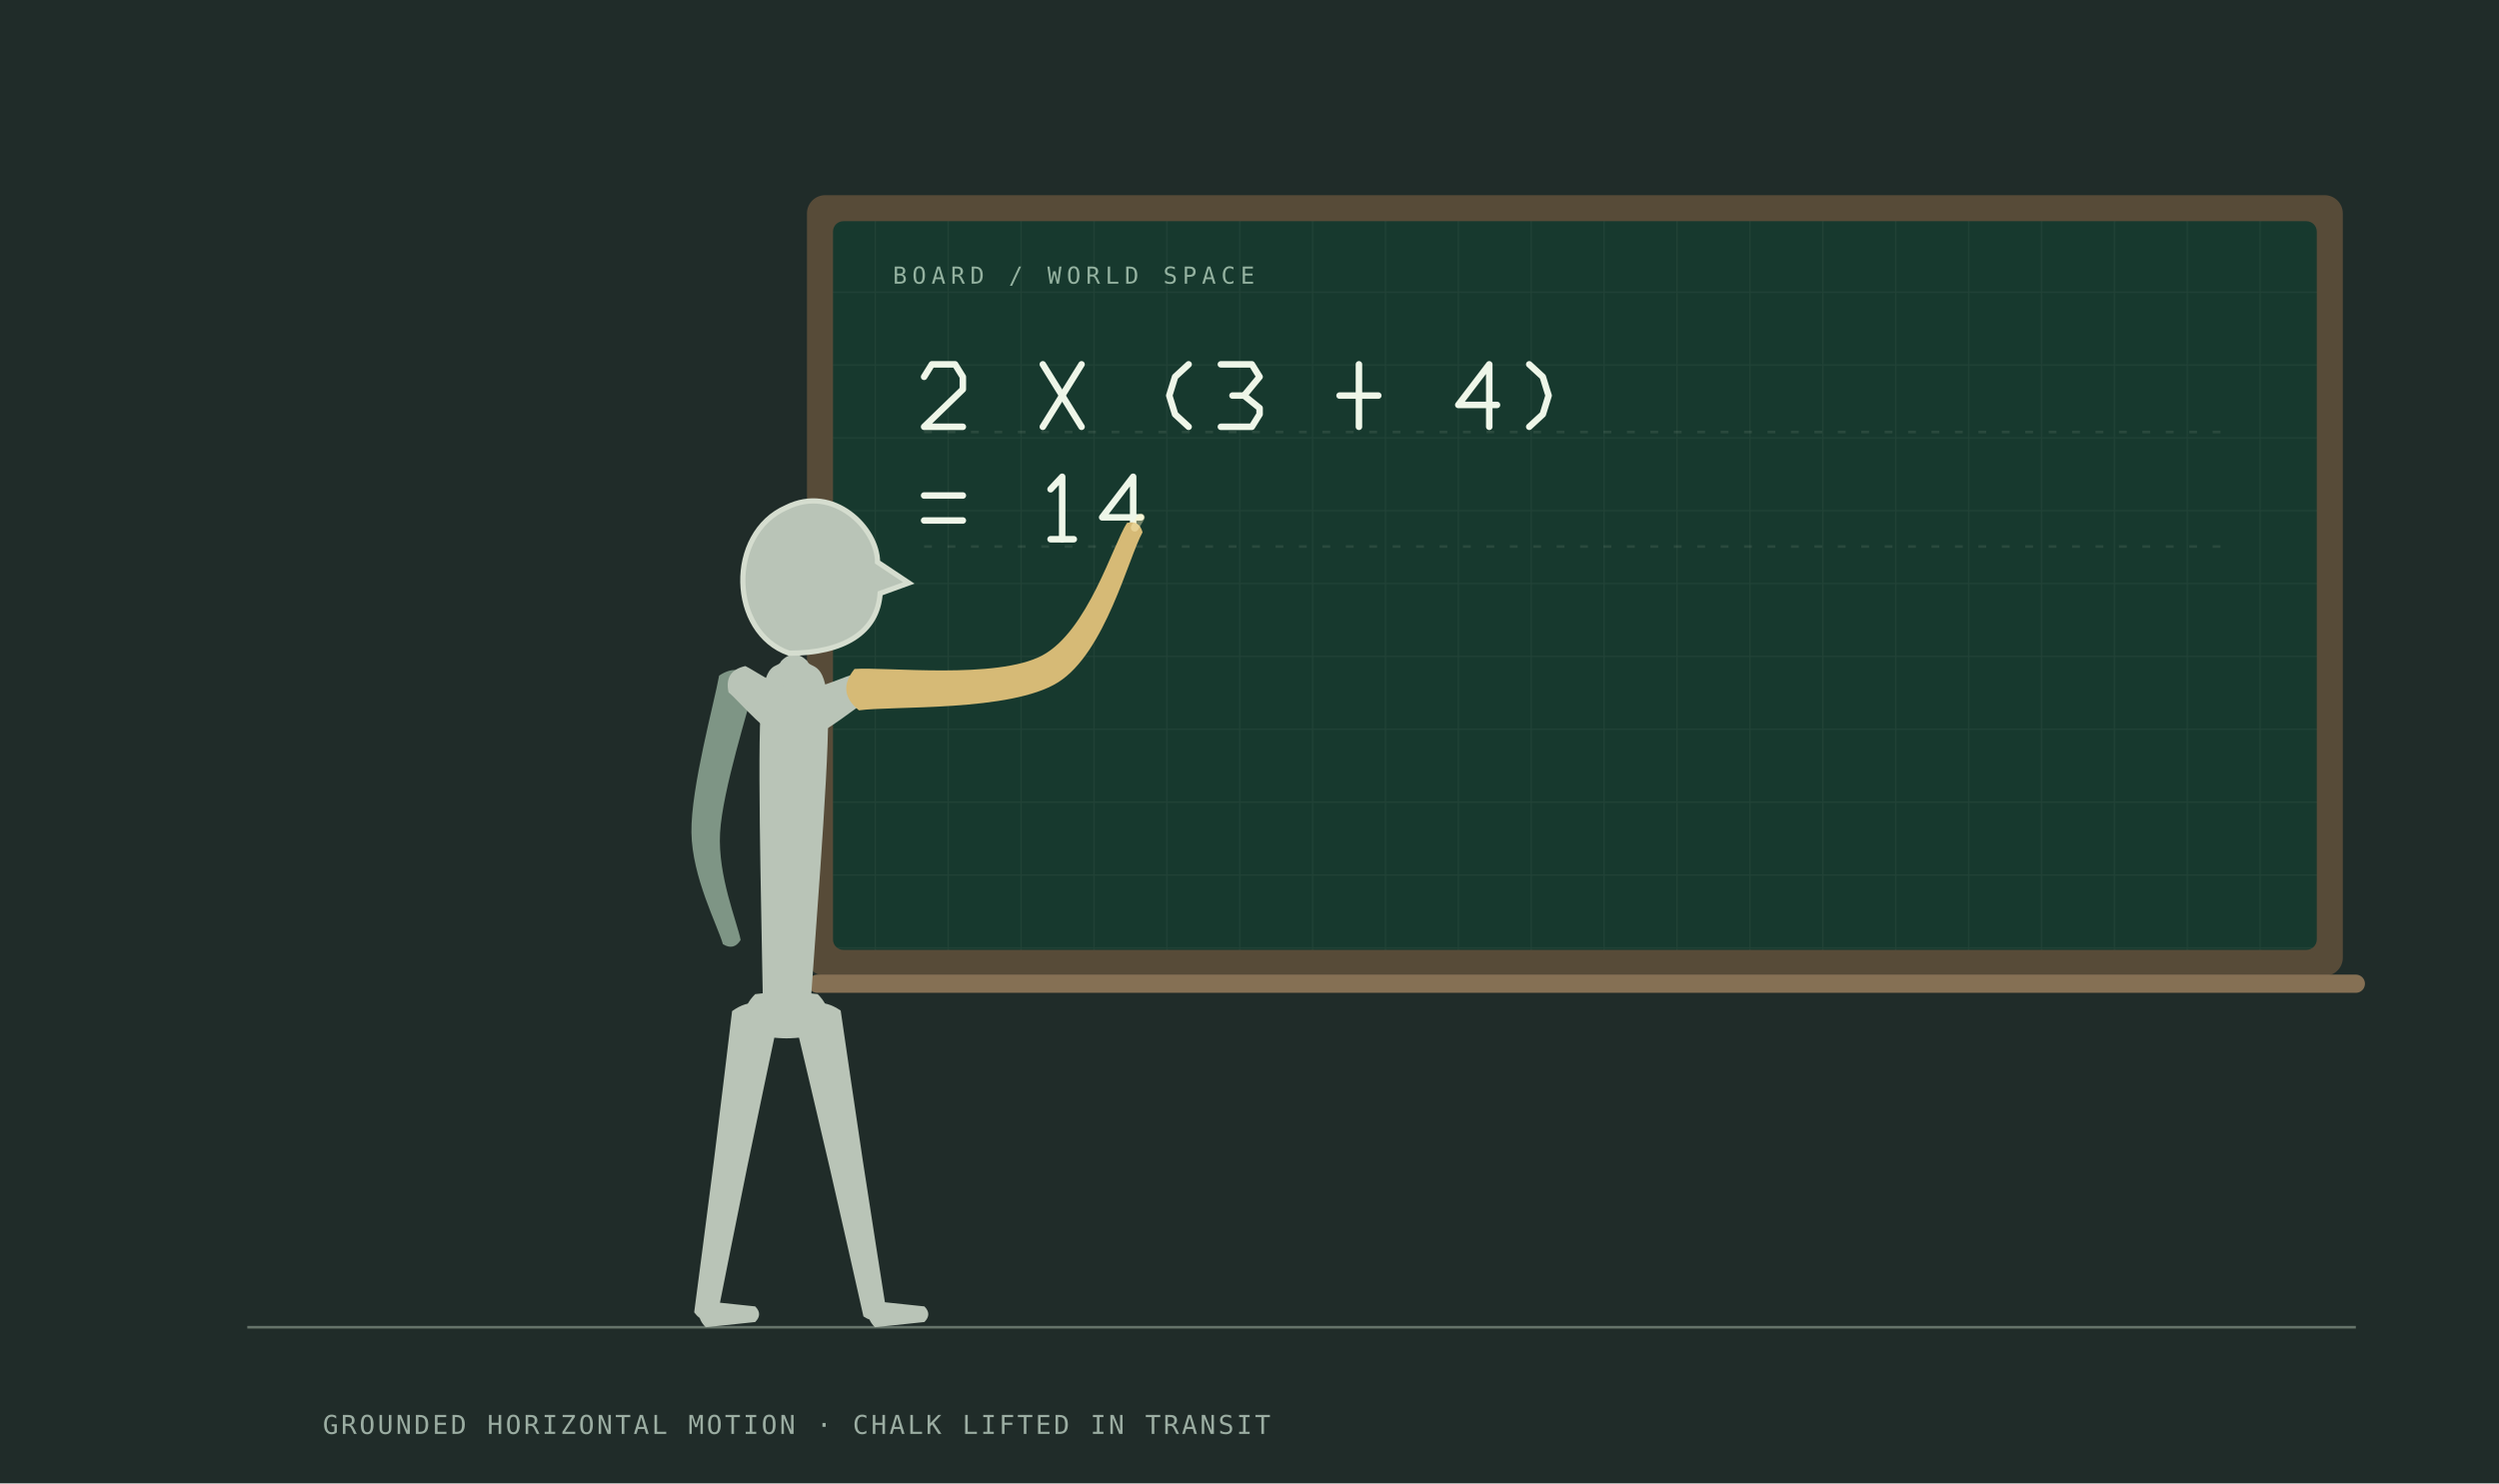
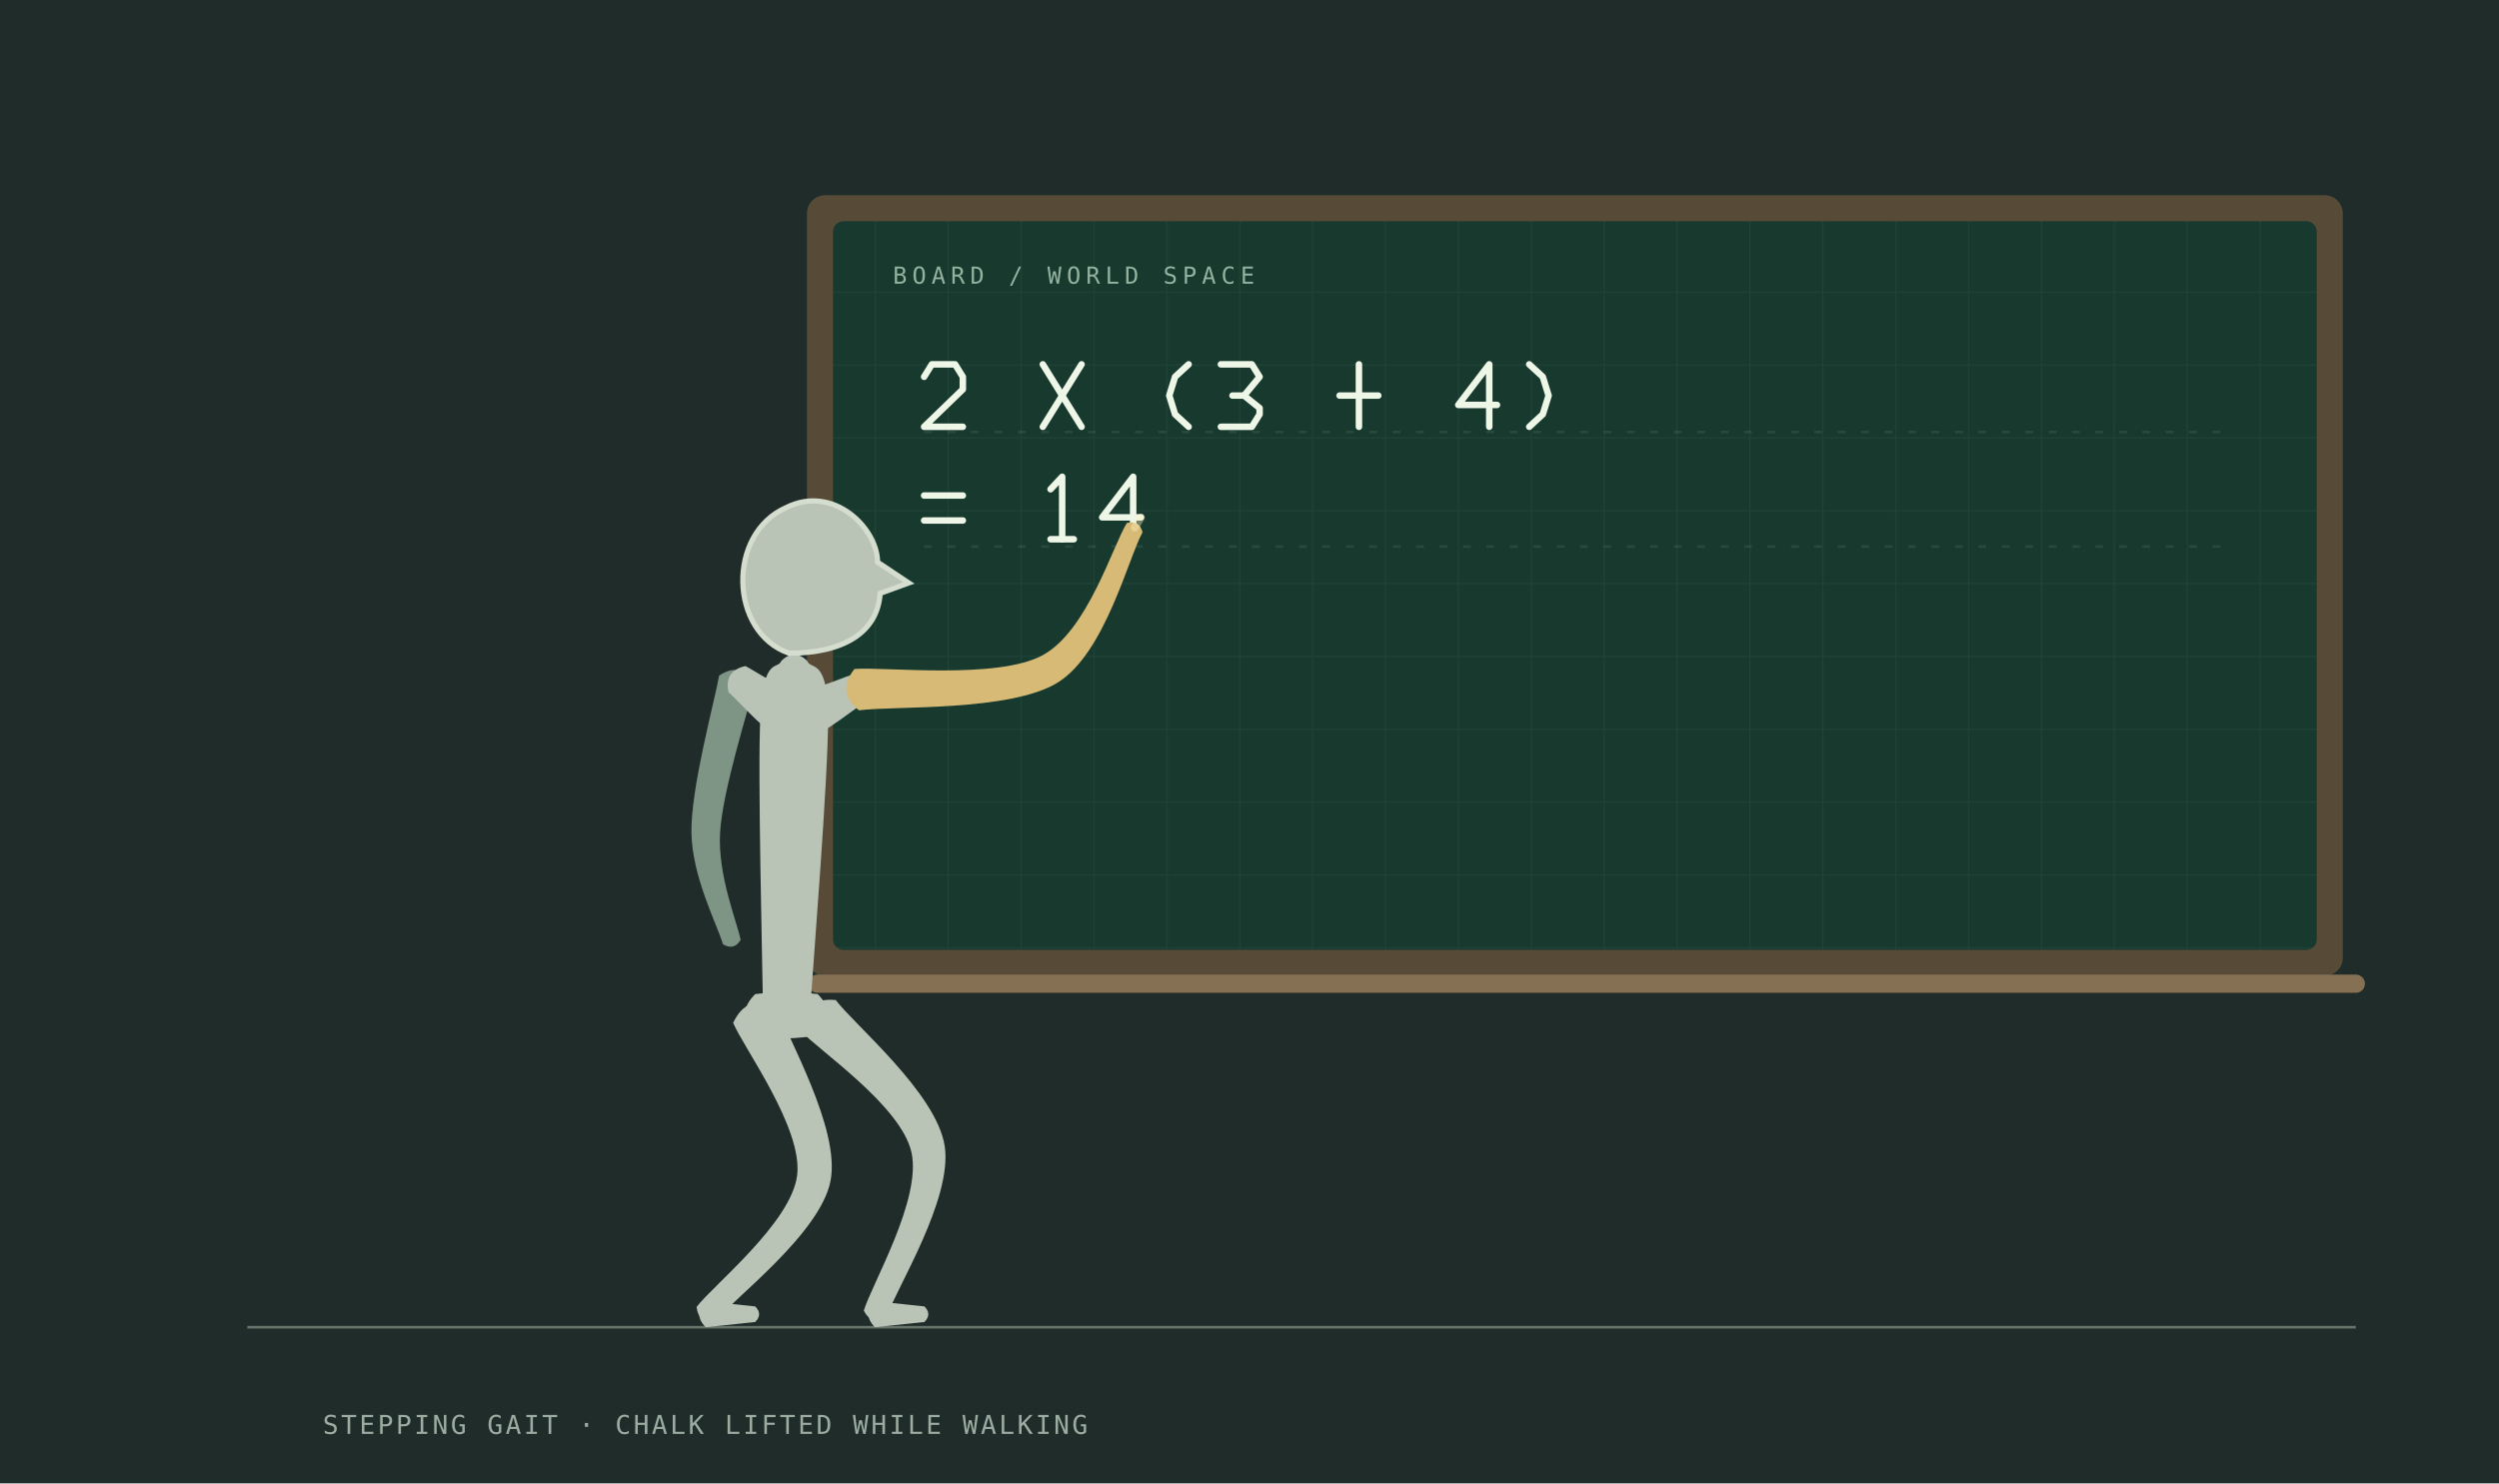
<svg xmlns="http://www.w3.org/2000/svg" id="scene" viewBox="0 0 960 570" role="img" aria-label="Rear-facing figure repositioning horizontally to write with a short right arm at fixed board coordinates">
  <rect width="960" height="570" fill="#202c29" />
  <defs>
    <pattern id="board-grid" width="28" height="28" patternUnits="userSpaceOnUse">
      <path d="M28 0H0V28" fill="none" stroke="#cfdec9" stroke-opacity=".055" />
    </pattern>
  </defs>
  <path d="M95 510H905" stroke="#66746a" stroke-width="1" />
  <rect x="310" y="75" width="590" height="300" rx="7" fill="#574b38" />
  <rect x="320" y="85" width="570" height="280" rx="4" fill="#17392e" />
  <rect x="320" y="85" width="570" height="280" rx="4" fill="url(#board-grid)" />
  <path d="M314 378H905" stroke="#857054" stroke-width="7" stroke-linecap="round" />
  <path d="M355 166H855M355 210H855" stroke="#d2dec9" stroke-opacity=".1" stroke-dasharray="3 6" />
  <text x="343" y="109" fill="#94b2a0" font-family="monospace" font-size="9" letter-spacing="2">BOARD / WORLD SPACE</text>
  <g>
    <g data-layer="chalk">
      <g>
        <path fill="none" stroke="#eef6e8" stroke-width="2.5" stroke-linecap="round" stroke-linejoin="round" d="M355,144.8L355.992,143.2M355.992,143.2L356.984,141.6M356.984,141.6L357.976,140M357.976,140L359.762,140M359.762,140L361.547,140M361.547,140L363.333,140M363.333,140L365.118,140M365.118,140L366.904,140M366.904,140L367.896,141.6M367.896,141.6L368.888,143.2M368.888,143.2L369.88,144.8M369.88,144.8L369.88,146.4M369.88,146.4L369.88,148M369.88,148L369.88,149.6M369.88,149.6L368.527,150.909M368.527,150.909L367.175,152.218M367.175,152.218L365.822,153.527M365.822,153.527L364.469,154.836M364.469,154.836L363.116,156.145M363.116,156.145L361.764,157.455M361.764,157.455L360.411,158.764M360.411,158.764L359.058,160.073M359.058,160.073L357.705,161.382M357.705,161.382L356.353,162.691M356.353,162.691L355,164M355,164L356.86,164M356.86,164L358.72,164M358.72,164L360.58,164M360.58,164L362.44,164M362.44,164L364.3,164M364.3,164L366.16,164M366.16,164L368.02,164M368.02,164L369.88,164" />
        <g fill="#eef6e8" font-family="Chalkboard, Chalkboard SE, cursive" />
      </g>
      <g>
        <path fill="none" stroke="#eef6e8" stroke-width="2.5" stroke-linecap="round" stroke-linejoin="round" d="M400.6,140L401.592,141.6M401.592,141.6L402.584,143.2M402.584,143.2L403.576,144.8M403.576,144.8L404.568,146.4M404.568,146.4L405.56,148M405.56,148L406.552,149.6M406.552,149.6L407.544,151.2M407.544,151.2L408.536,152.8M408.536,152.8L409.528,154.4M409.528,154.4L410.52,156M410.52,156L411.512,157.6M411.512,157.6L412.504,159.2M412.504,159.2L413.496,160.8M413.496,160.8L414.488,162.4M414.488,162.4L415.48,164" />
        <g fill="#eef6e8" font-family="Chalkboard, Chalkboard SE, cursive" />
      </g>
      <g>
        <path fill="none" stroke="#eef6e8" stroke-width="2.5" stroke-linecap="round" stroke-linejoin="round" d="M415.48,140L414.488,141.6M414.488,141.6L413.496,143.2M413.496,143.2L412.504,144.8M412.504,144.8L411.512,146.4M411.512,146.4L410.52,148M410.52,148L409.528,149.6M409.528,149.6L408.536,151.2M408.536,151.2L407.544,152.8M407.544,152.8L406.552,154.4M406.552,154.4L405.56,156M405.56,156L404.568,157.6M404.568,157.6L403.576,159.2M403.576,159.2L402.584,160.8M402.584,160.8L401.592,162.4M401.592,162.4L400.6,164" />
        <g fill="#eef6e8" font-family="Chalkboard, Chalkboard SE, cursive" />
      </g>
      <g>
        <path fill="none" stroke="#eef6e8" stroke-width="2.5" stroke-linecap="round" stroke-linejoin="round" d="M456.616,140L455.314,141.2M455.314,141.2L454.012,142.4M454.012,142.4L452.71,143.6M452.71,143.6L451.408,144.8M451.408,144.8L450.85,146.6M450.85,146.6L450.292,148.4M450.292,148.4L449.734,150.2M449.734,150.2L449.176,152M449.176,152L449.734,153.8M449.734,153.8L450.292,155.6M450.292,155.6L450.85,157.4M450.85,157.4L451.408,159.2M451.408,159.2L452.71,160.4M452.71,160.4L454.012,161.6M454.012,161.6L455.314,162.8M455.314,162.8L456.616,164" />
        <g fill="#eef6e8" font-family="Chalkboard, Chalkboard SE, cursive" />
      </g>
      <g>
        <path fill="none" stroke="#eef6e8" stroke-width="2.5" stroke-linecap="round" stroke-linejoin="round" d="M469,140L470.984,140M470.984,140L472.968,140M472.968,140L474.952,140M474.952,140L476.936,140M476.936,140L478.92,140M478.92,140L480.904,140M480.904,140L481.896,141.6M481.896,141.6L482.888,143.2M482.888,143.2L483.88,144.8M483.88,144.8L482.69,146.24M482.69,146.24L481.499,147.68M481.499,147.68L480.309,149.12M480.309,149.12L479.118,150.56M479.118,150.56L477.928,152M477.928,152L479.416,153.2M479.416,153.2L480.904,154.4M480.904,154.4L482.392,155.6M482.392,155.6L483.88,156.8M483.88,156.8L483.88,158M483.88,158L483.88,159.2M483.88,159.2L482.888,160.8M482.888,160.8L481.896,162.4M481.896,162.4L480.904,164M480.904,164L478.92,164M478.92,164L476.936,164M476.936,164L474.952,164M474.952,164L472.968,164M472.968,164L470.984,164M470.984,164L469,164" />
        <g fill="#eef6e8" font-family="Chalkboard, Chalkboard SE, cursive" />
      </g>
      <g>
        <path fill="none" stroke="#eef6e8" stroke-width="2.5" stroke-linecap="round" stroke-linejoin="round" d="M473.464,152L474.952,152M474.952,152L476.44,152M476.44,152L477.928,152" />
        <g fill="#eef6e8" font-family="Chalkboard, Chalkboard SE, cursive" />
      </g>
      <g>
        <path fill="none" stroke="#eef6e8" stroke-width="2.5" stroke-linecap="round" stroke-linejoin="round" d="M514.6,152L516.46,152M516.46,152L518.32,152M518.32,152L520.18,152M520.18,152L522.04,152M522.04,152L523.9,152M523.9,152L525.76,152M525.76,152L527.62,152M527.62,152L529.48,152" />
        <g fill="#eef6e8" font-family="Chalkboard, Chalkboard SE, cursive" />
      </g>
      <g>
        <path fill="none" stroke="#eef6e8" stroke-width="2.5" stroke-linecap="round" stroke-linejoin="round" d="M522.04,140L522.04,142M522.04,142L522.04,144M522.04,144L522.04,146M522.04,146L522.04,148M522.04,148L522.04,150M522.04,150L522.04,152M522.04,152L522.04,154M522.04,154L522.04,156M522.04,156L522.04,158M522.04,158L522.04,160M522.04,160L522.04,162M522.04,162L522.04,164" />
        <g fill="#eef6e8" font-family="Chalkboard, Chalkboard SE, cursive" />
      </g>
      <g>
        <path fill="none" stroke="#eef6e8" stroke-width="2.5" stroke-linecap="round" stroke-linejoin="round" d="M572.104,164L572.104,162M572.104,162L572.104,160M572.104,160L572.104,158M572.104,158L572.104,156M572.104,156L572.104,154M572.104,154L572.104,152M572.104,152L572.104,150M572.104,150L572.104,148M572.104,148L572.104,146M572.104,146L572.104,144M572.104,144L572.104,142M572.104,142L572.104,140M572.104,140L570.914,141.56M570.914,141.56L569.723,143.12M569.723,143.12L568.533,144.68M568.533,144.68L567.342,146.24M567.342,146.24L566.152,147.8M566.152,147.8L564.962,149.36M564.962,149.36L563.771,150.92M563.771,150.92L562.581,152.48M562.581,152.48L561.39,154.04M561.39,154.04L560.2,155.6M560.2,155.6L562.06,155.6M562.06,155.6L563.92,155.6M563.92,155.6L565.78,155.6M565.78,155.6L567.64,155.6M567.64,155.6L569.5,155.6M569.5,155.6L571.36,155.6M571.36,155.6L573.22,155.6M573.22,155.6L575.08,155.6" />
        <g fill="#eef6e8" font-family="Chalkboard, Chalkboard SE, cursive" />
      </g>
      <g>
        <path fill="none" stroke="#eef6e8" stroke-width="2.5" stroke-linecap="round" stroke-linejoin="round" d="M587.464,140L588.766,141.2M588.766,141.2L590.068,142.4M590.068,142.4L591.37,143.6M591.37,143.6L592.672,144.8M592.672,144.8L593.23,146.6M593.23,146.6L593.788,148.4M593.788,148.4L594.346,150.2M594.346,150.2L594.904,152M594.904,152L594.346,153.8M594.346,153.8L593.788,155.6M593.788,155.6L593.23,157.4M593.23,157.4L592.672,159.2M592.672,159.2L591.37,160.4M591.37,160.4L590.068,161.6M590.068,161.6L588.766,162.8M588.766,162.8L587.464,164" />
        <g fill="#eef6e8" font-family="Chalkboard, Chalkboard SE, cursive" />
      </g>
      <g>
        <path fill="none" stroke="#eef6e8" stroke-width="2.5" stroke-linecap="round" stroke-linejoin="round" d="M355,190.4L356.86,190.4M356.86,190.4L358.72,190.4M358.72,190.4L360.58,190.4M360.58,190.4L362.44,190.4M362.44,190.4L364.3,190.4M364.3,190.4L366.16,190.4M366.16,190.4L368.02,190.4M368.02,190.4L369.88,190.4" />
        <g fill="#eef6e8" font-family="Chalkboard, Chalkboard SE, cursive" />
      </g>
      <g>
        <path fill="none" stroke="#eef6e8" stroke-width="2.5" stroke-linecap="round" stroke-linejoin="round" d="M355,200L356.86,200M356.86,200L358.72,200M358.72,200L360.58,200M360.58,200L362.44,200M362.44,200L364.3,200M364.3,200L366.16,200M366.16,200L368.02,200M368.02,200L369.88,200" />
        <g fill="#eef6e8" font-family="Chalkboard, Chalkboard SE, cursive" />
      </g>
      <g>
        <path fill="none" stroke="#eef6e8" stroke-width="2.5" stroke-linecap="round" stroke-linejoin="round" d="M403.576,188L404.692,186.8M404.692,186.8L405.808,185.6M405.808,185.6L406.924,184.4M406.924,184.4L408.04,183.2M408.04,183.2L408.04,185.2M408.04,185.2L408.04,187.2M408.04,187.2L408.04,189.2M408.04,189.2L408.04,191.2M408.04,191.2L408.04,193.2M408.04,193.2L408.04,195.2M408.04,195.2L408.04,197.2M408.04,197.2L408.04,199.2M408.04,199.2L408.04,201.2M408.04,201.2L408.04,203.2M408.04,203.2L408.04,205.2M408.04,205.2L408.04,207.2" />
        <g fill="#eef6e8" font-family="Chalkboard, Chalkboard SE, cursive" />
      </g>
      <g>
        <path fill="none" stroke="#eef6e8" stroke-width="2.5" stroke-linecap="round" stroke-linejoin="round" d="M403.576,207.2L405.362,207.2M405.362,207.2L407.147,207.2M407.147,207.2L408.933,207.2M408.933,207.2L410.718,207.2M410.718,207.2L412.504,207.2" />
        <g fill="#eef6e8" font-family="Chalkboard, Chalkboard SE, cursive" />
      </g>
      <g>
        <path fill="none" stroke="#eef6e8" stroke-width="2.5" stroke-linecap="round" stroke-linejoin="round" d="M435.304,207.2L435.304,205.2M435.304,205.2L435.304,203.2M435.304,203.2L435.304,201.2M435.304,201.2L435.304,199.2M435.304,199.2L435.304,197.2M435.304,197.2L435.304,195.2M435.304,195.2L435.304,193.2M435.304,193.2L435.304,191.2M435.304,191.2L435.304,189.2M435.304,189.2L435.304,187.2M435.304,187.2L435.304,185.2M435.304,185.2L435.304,183.2M435.304,183.2L434.114,184.76M434.114,184.76L432.923,186.32M432.923,186.32L431.733,187.88M431.733,187.88L430.542,189.44M430.542,189.44L429.352,191M429.352,191L428.162,192.56M428.162,192.56L426.971,194.12M426.971,194.12L425.781,195.68M425.781,195.68L424.59,197.24M424.59,197.24L423.4,198.8M423.4,198.8L425.26,198.8M425.26,198.8L427.12,198.8M427.12,198.8L428.98,198.8M428.98,198.8L430.84,198.8M430.84,198.8L432.7,198.8M432.7,198.8L434.56,198.8M434.56,198.8L436.42,198.8M436.42,198.8L438.28,198.8" />
        <g fill="#eef6e8" font-family="Chalkboard, Chalkboard SE, cursive" />
      </g>
      <g>
        <path fill="none" stroke="#eef6e8" stroke-width="2.5" stroke-linecap="round" stroke-linejoin="round" d="" />
        <g fill="#eef6e8" font-family="Chalkboard, Chalkboard SE, cursive" />
      </g>
    </g>
    <g data-layer="body" transform="translate(305.1129,505) scale(1)" data-view="rear-three-quarter-facing-right">
      <path data-part="left-arm" d="M-28.86,-245.395C-30.633,-235.347 -39.741,-202.31 -39.499,-185.109C-39.256,-167.908 -29.421,-149.343 -27.405,-142.189Q-23.189,-139.595 -20.595,-143.811C-21.913,-150.657 -29.41,-168.425 -28.501,-184.891C-27.592,-201.357 -17.367,-232.986 -15.14,-242.605Q-20.605,-250.86 -28.86,-245.395Z" fill="#7e9585" />
-       <path data-part="left-leg" d="M-23.88,-116.467C-25.052,-106.816 -28.486,-77.848 -30.913,-58.56C-33.34,-39.271 -37.185,-10.371 -38.44,-0.734Q-34.734,4.44 -29.56,0.734C-27.648,-8.795 -21.994,-37.396 -18.087,-56.44C-14.18,-75.485 -8.115,-104.018 -6.12,-113.533Q-13.533,-123.88 -23.88,-116.467Z" fill="#b9c4b7" />
-       <path data-part="right-leg" d="M0.16,-113.309C2.403,-103.804 9.212,-75.304 13.616,-56.279C18.019,-37.253 24.419,-8.675 26.58,0.846Q31.846,4.42 35.42,-0.846C33.914,-10.492 29.314,-39.414 26.384,-58.721C23.454,-78.029 19.264,-107.029 17.84,-116.691Q7.309,-123.84 0.16,-113.309Z" fill="#b9c4b7" />
+       <path data-part="left-leg" d="M-23.472,-111.963C-19.378,-102.181 3.435,-71.465 1.094,-53.271C-1.248,-35.078 -31.087,-11.212 -37.523,-2.8Q-36.8,3.523 -30.477,2.8C-23.078,-6.192 9.928,-31.013 13.92,-51.152C17.911,-71.292 -3.12,-106.889 -6.528,-118.037Q-18.037,-123.472 -23.472,-111.963Z" fill="#b9c4b7" />
+       <path data-part="right-leg" d="M2.052,-109.28C9.211,-101.447 40.899,-80.268 45.01,-62.284C49.12,-44.3 29.765,-11.527 26.716,-1.376Q29.624,4.284 35.284,1.376C39.033,-9.641 61.001,-44.378 57.778,-64.727C54.555,-85.076 22.92,-111.388 15.948,-120.72Q3.28,-121.948 2.052,-109.28Z" fill="#b9c4b7" />
      <path data-part="hips" d="M-15,-107C-13,-106.833 -7,-106 -3,-106C1,-106 7,-106.833 9,-107Q17,-115 9,-123C7,-123.167 1,-124 -3,-124C-7,-124 -13,-123.167 -15,-123Q-23,-115 -15,-107Z" fill="#b9c4b7" />
      <path data-part="left-foot" d="M-34,5C-30.833,4.667 -18.167,3.333 -15,3Q-12,0 -15,-3C-18.167,-3.333 -30.833,-4.667 -34,-5Q-39,0 -34,5Z" fill="#b9c4b7" />
      <path data-part="right-foot" d="M31,5C34.167,4.667 46.833,3.333 50,3Q53,0 50,-3C46.833,-3.333 34.167,-4.667 31,-5Q26,0 31,5Z" fill="#b9c4b7" />
      <path data-part="torso" d="M-5,-251C-6.333,-247.548 -11.831,-252.914 -12.997,-230.287C-14.163,-207.659 -12.164,-134.41 -11.997,-115.235Q-3.235,-106.003 5.997,-114.765C7.164,-133.923 13.163,-207.008 12.997,-229.713C12.831,-252.419 6.333,-247.452 5,-251Q0,-256 -5,-251Z" fill="#b9c4b7" />
      <path data-part="shoulders" d="M-25.221,-238.938C-21.162,-235.788 -9.454,-220.784 -0.866,-220.038C7.722,-219.292 21.779,-232.058 26.308,-234.462Q29.538,-242.308 21.692,-245.538C18.221,-244.609 7.611,-239.375 0.866,-239.962C-5.879,-240.55 -15.505,-247.545 -18.779,-249.062Q-27.062,-247.221 -25.221,-238.938Z" fill="#b9c4b7" />
      <path data-part="head" d="M-2,-254 C-25,-262 -26,-300 -3,-310 C15,-319 32,-302 32,-289 L44,-281 L33,-277 C32,-262 19,-254 -2,-254Z" fill="#b9c4b7" stroke="#d5ddcf" stroke-width="2" />
    </g>
    <g data-layer="drawing-arm">
      <path data-part="right-arm" fill="#d6ba76" d="M329.967,272.954C342.715,271.162 388.298,273.605 406.457,262.203C424.616,250.801 433.51,214.154 438.921,204.544Q437.715,199.744 432.914,200.95C427.498,209.431 417.857,242.486 400.414,251.836C382.972,261.185 340.285,256.177 328.259,257.046Q321.159,265.854 329.967,272.954Z" />
      <line stroke="#fff2bf" stroke-width="3" stroke-linecap="round" x1="435.918" y1="202.747" x2="438.28" y2="198.8" opacity=".4" />
    </g>
  </g>
-   <text x="124" y="551" fill="#9bada2" font-family="monospace" font-size="10" letter-spacing="1">GROUNDED HORIZONTAL MOTION · CHALK LIFTED IN TRANSIT</text>
+   <text x="124" y="551" fill="#9bada2" font-family="monospace" font-size="10" letter-spacing="1">STEPPING GAIT · CHALK LIFTED WHILE WALKING</text>
</svg>
